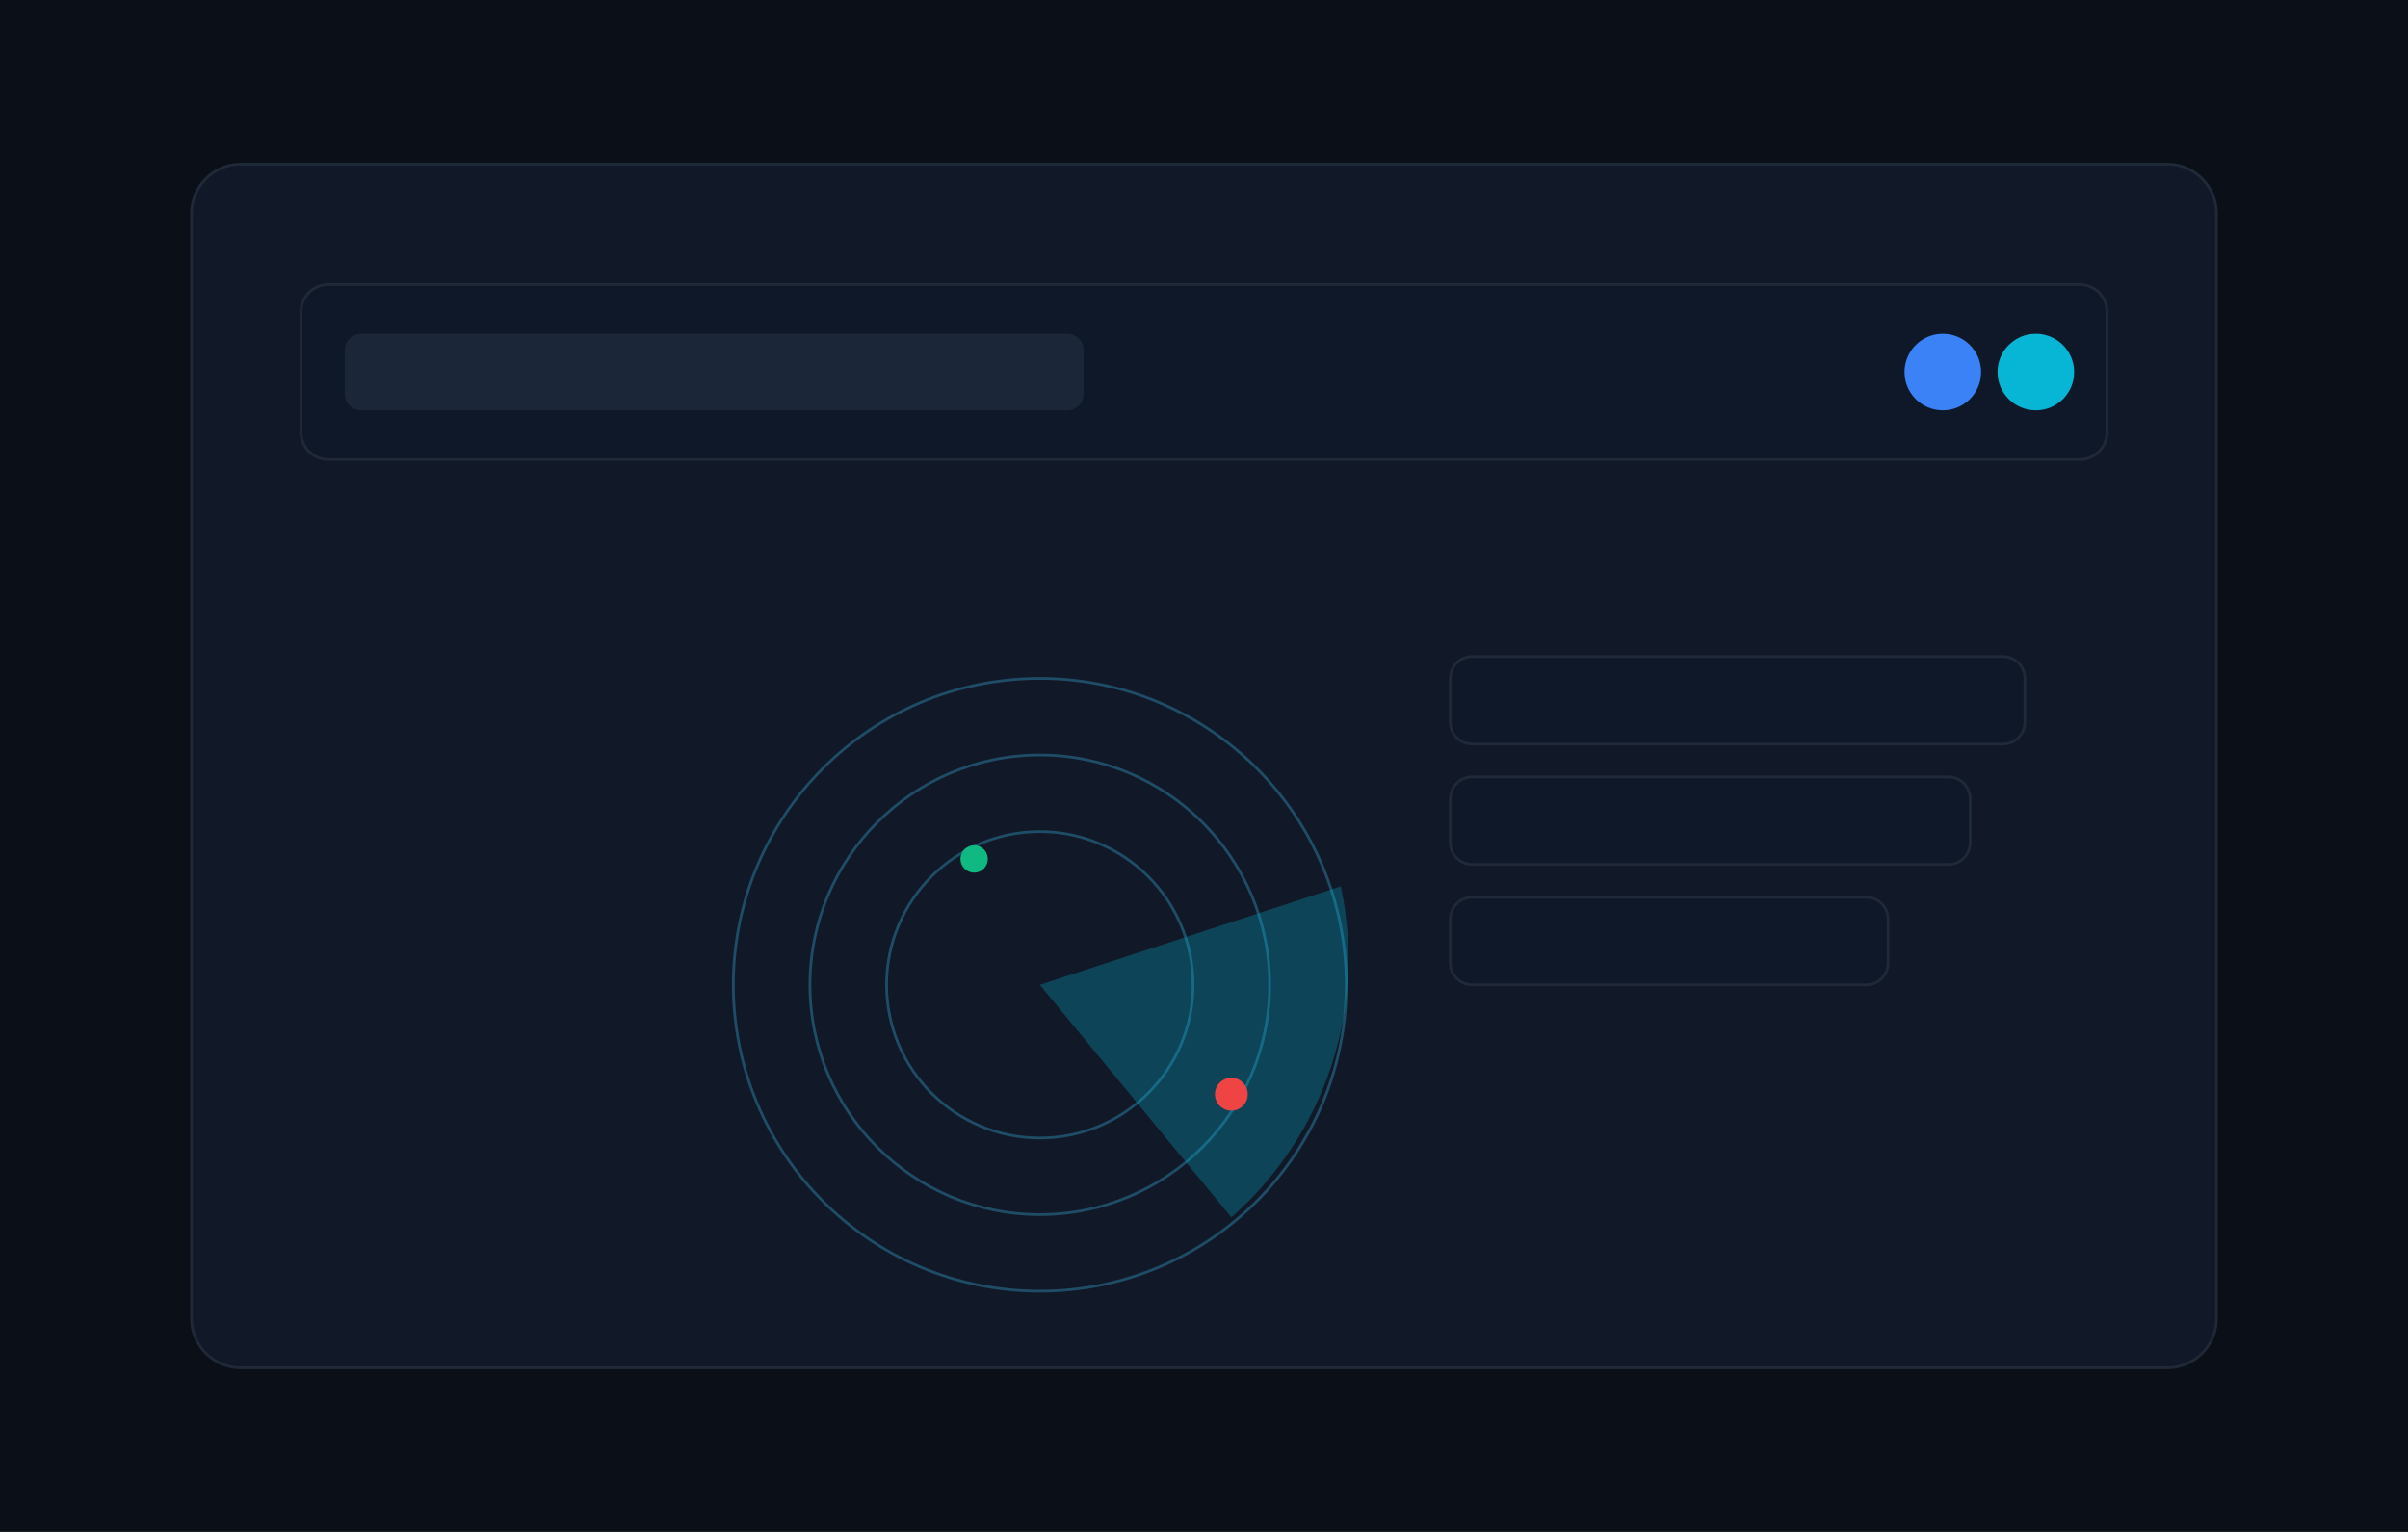
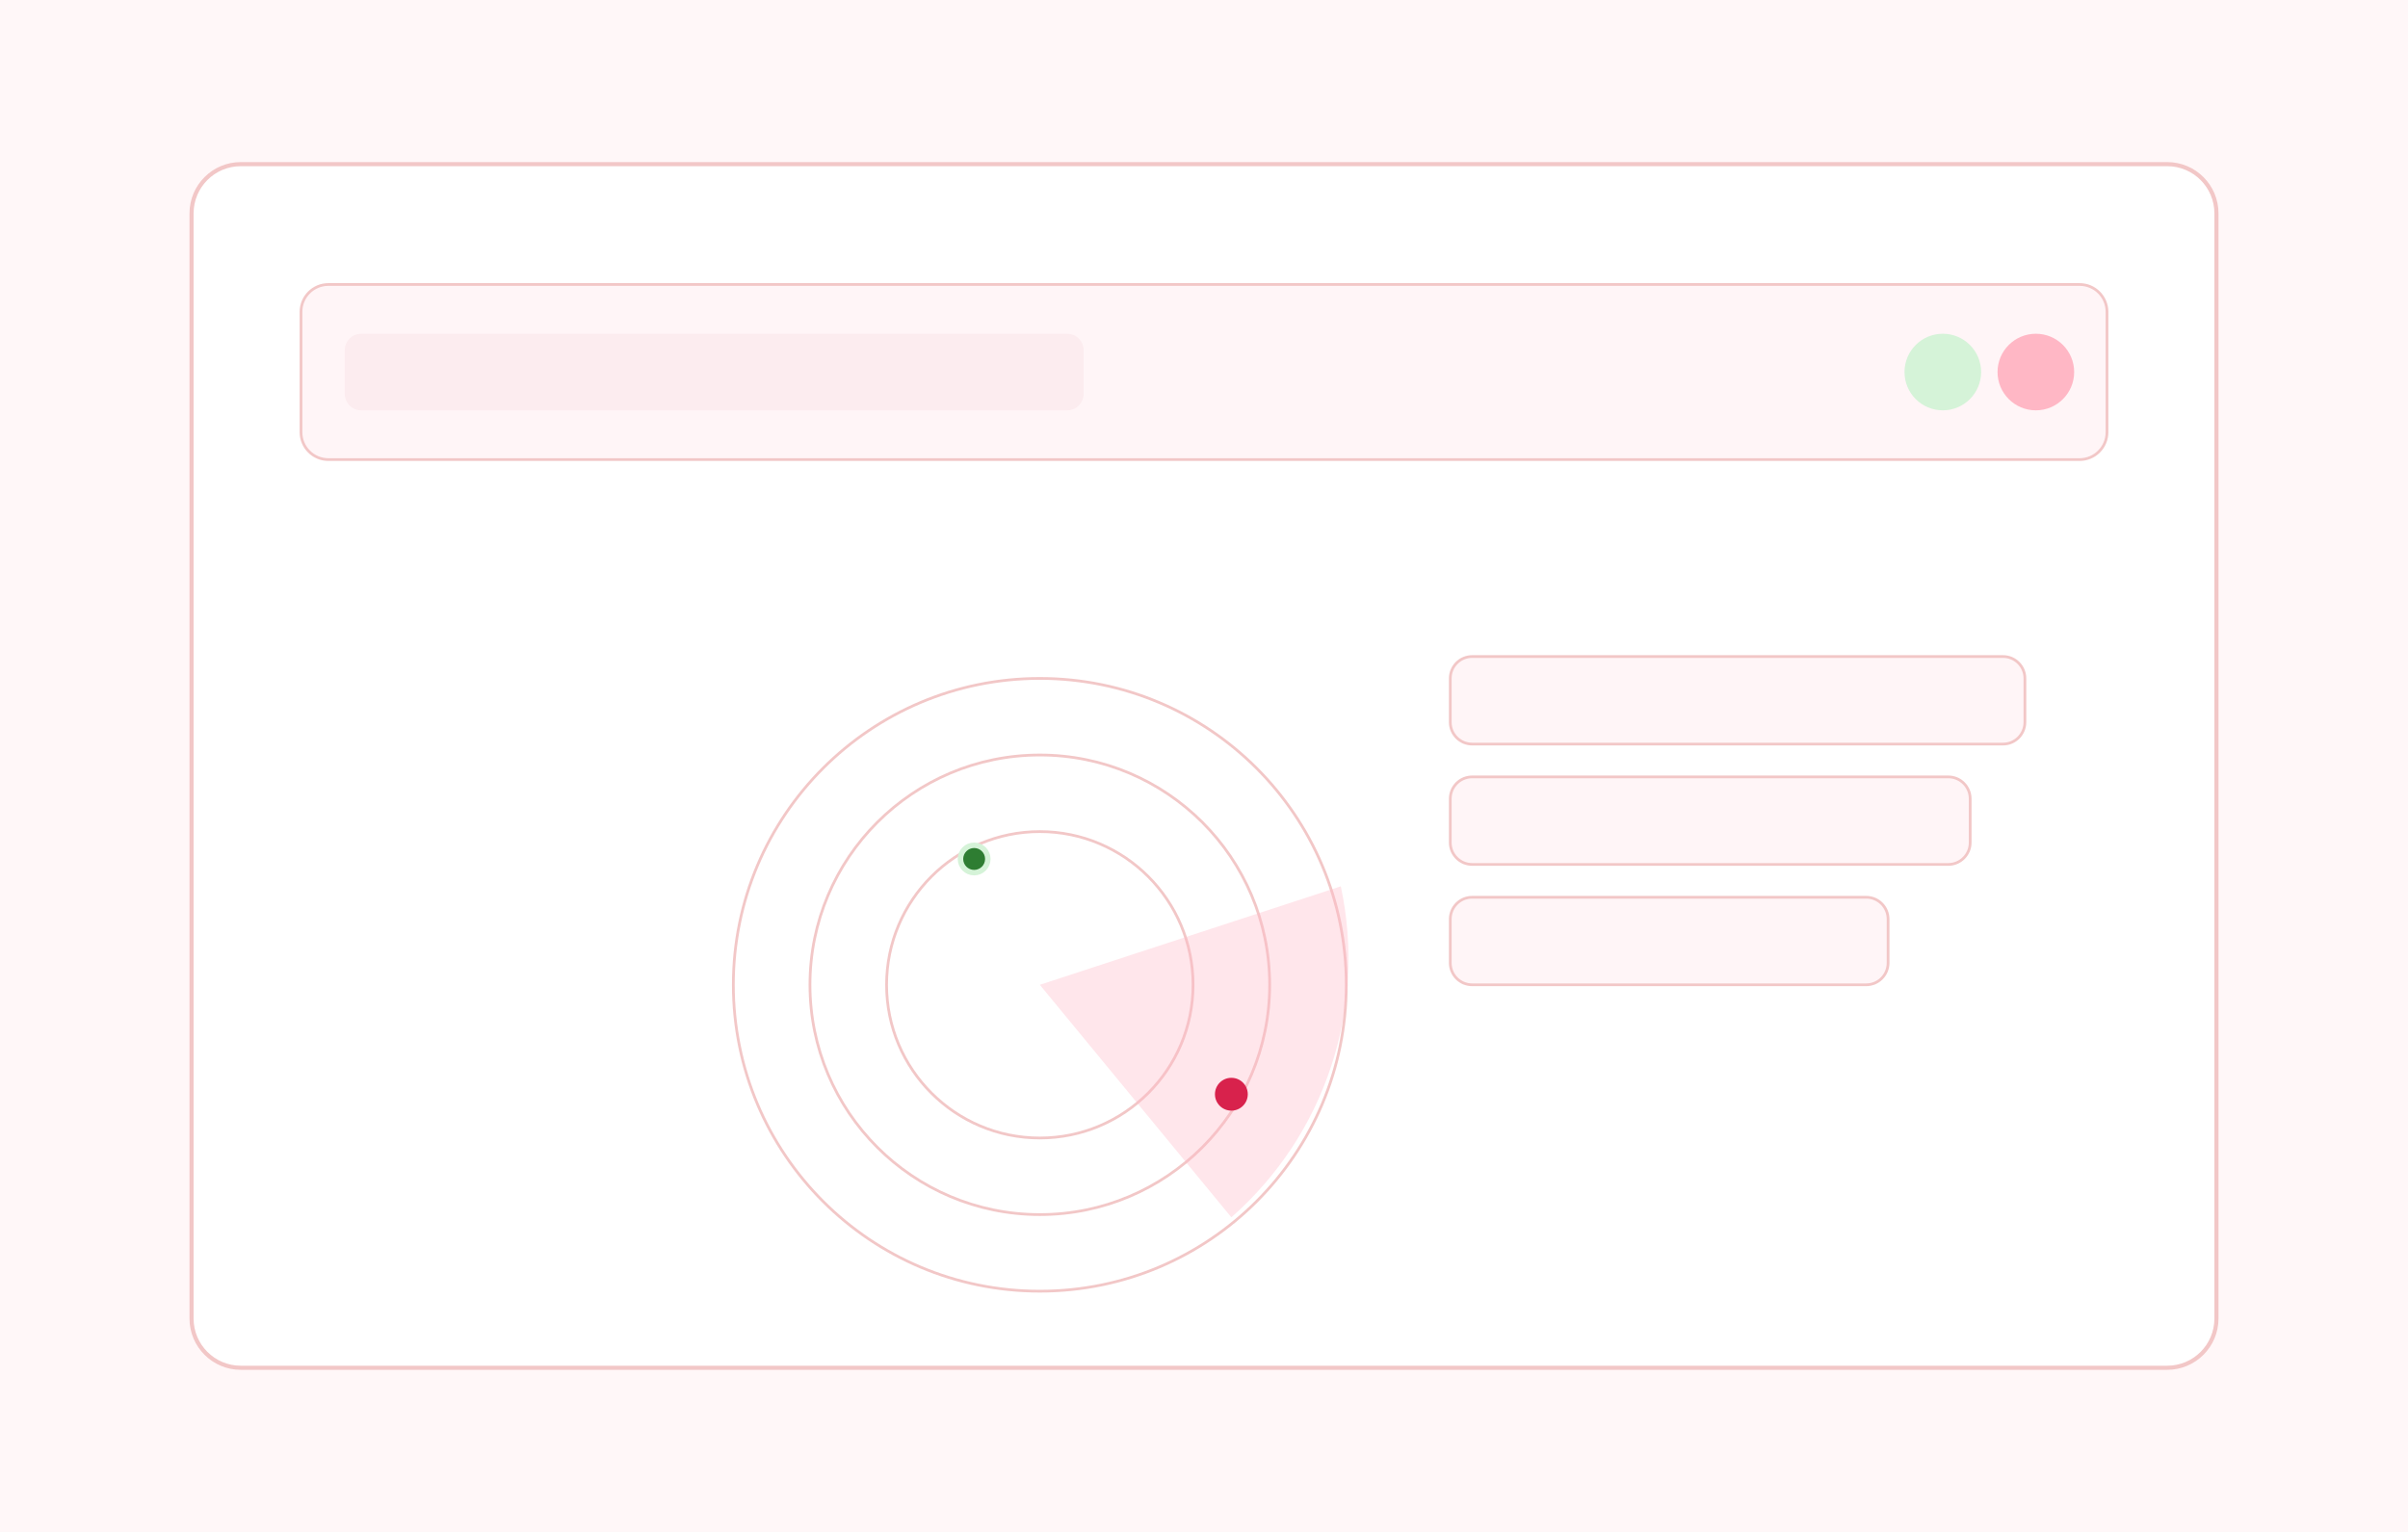
- <svg xmlns="http://www.w3.org/2000/svg" width="880" height="560" viewBox="0 0 880 560" role="img" aria-label="URL scanner illustration">
-   <rect width="880" height="560" fill="#0b0f17" />
-   <rect x="70" y="60" width="740" height="440" rx="18" fill="#111827" stroke="#1f2937" />
-   <rect x="110" y="104" width="660" height="64" rx="10" fill="#0e1828" stroke="#1f2937" />
-   <rect x="126" y="122" width="270" height="28" rx="6" fill="#1b2738" />
-   <circle cx="744" cy="136" r="14" fill="#06b6d4" />
-   <circle cx="710" cy="136" r="14" fill="#3b82f6" />
+ <svg xmlns="http://www.w3.org/2000/svg" width="880" height="560" viewBox="0 0 880 560" role="img" aria-label="Cherry Blossom URL scanner illustration">
+   <rect width="880" height="560" fill="#FFF7F8" />
+   <rect x="70" y="60" width="740" height="440" rx="18" fill="#FFFFFF" stroke="#F2C7C7" stroke-width="1.5" />
+   <rect x="110" y="104" width="660" height="64" rx="10" fill="#FFF5F7" stroke="#F2C7C7" />
+   <rect x="126" y="122" width="270" height="28" rx="6" fill="#FCECEF" />
+   <circle cx="744" cy="136" r="14" fill="#FFB7C5" />
+   <circle cx="710" cy="136" r="14" fill="#D5F3D8" />
  <g transform="translate(200 240)">
-     <circle cx="180" cy="120" r="112" fill="none" stroke="#1f4c66" />
-     <circle cx="180" cy="120" r="84" fill="none" stroke="#1f4c66" />
-     <circle cx="180" cy="120" r="56" fill="none" stroke="#1f4c66" />
-     <path d="M180 120L290 84A126 126 0 0 1 250 205Z" fill="rgba(6,182,212,0.28)" />
-     <circle cx="250" cy="160" r="6" fill="#ef4444" />
-     <circle cx="156" cy="74" r="5" fill="#10b981" />
+     <circle cx="180" cy="120" r="112" fill="none" stroke="#F2C7C7" />
+     <circle cx="180" cy="120" r="84" fill="none" stroke="#F2C7C7" />
+     <circle cx="180" cy="120" r="56" fill="none" stroke="#F2C7C7" />
+     <path d="M180 120L290 84A126 126 0 0 1 250 205Z" fill="rgba(255, 183, 197, 0.35)" />
+     <circle cx="250" cy="160" r="6" fill="#D8224C" />
+     <circle cx="156" cy="74" r="5" fill="#2E7D32" stroke="#D5F3D8" stroke-width="2" />
  </g>
-   <rect x="530" y="240" width="210" height="32" rx="8" fill="#0e1828" stroke="#1f2937" />
-   <rect x="530" y="284" width="190" height="32" rx="8" fill="#0e1828" stroke="#1f2937" />
-   <rect x="530" y="328" width="160" height="32" rx="8" fill="#0e1828" stroke="#1f2937" />
+   <rect x="530" y="240" width="210" height="32" rx="8" fill="#FFF5F7" stroke="#F2C7C7" />
+   <rect x="530" y="284" width="190" height="32" rx="8" fill="#FFF5F7" stroke="#F2C7C7" />
+   <rect x="530" y="328" width="160" height="32" rx="8" fill="#FFF5F7" stroke="#F2C7C7" />
</svg>
